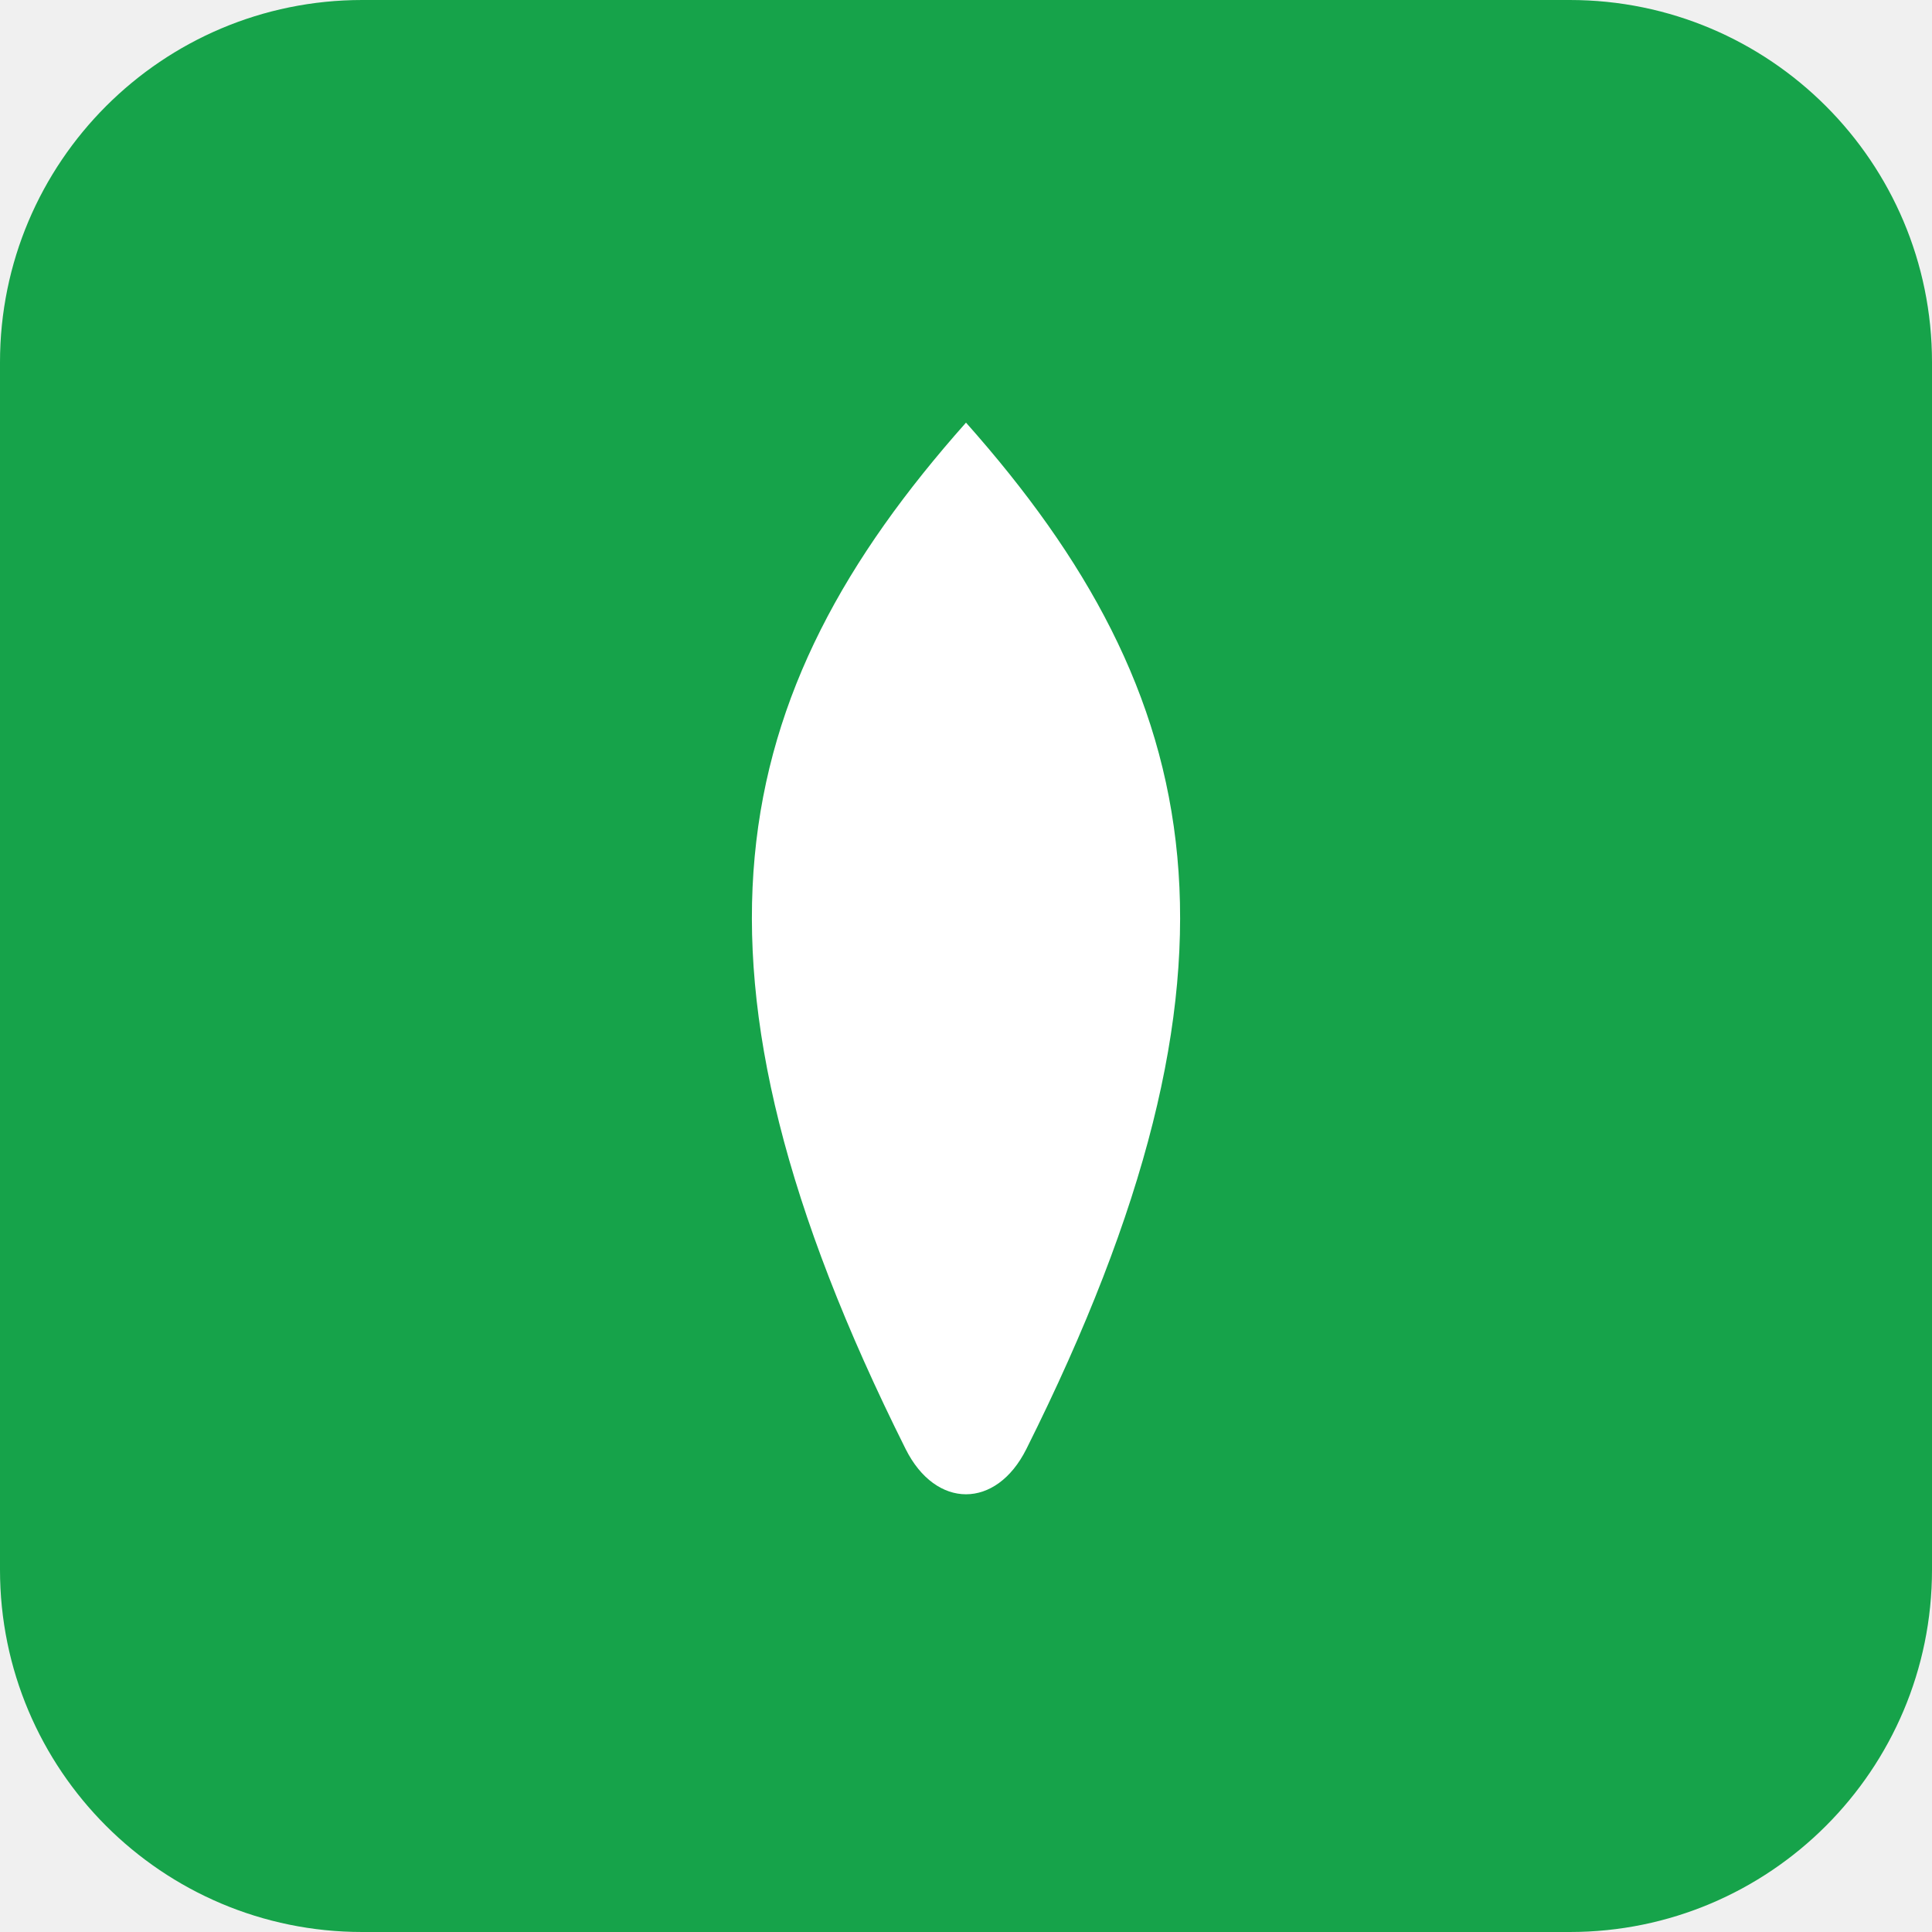
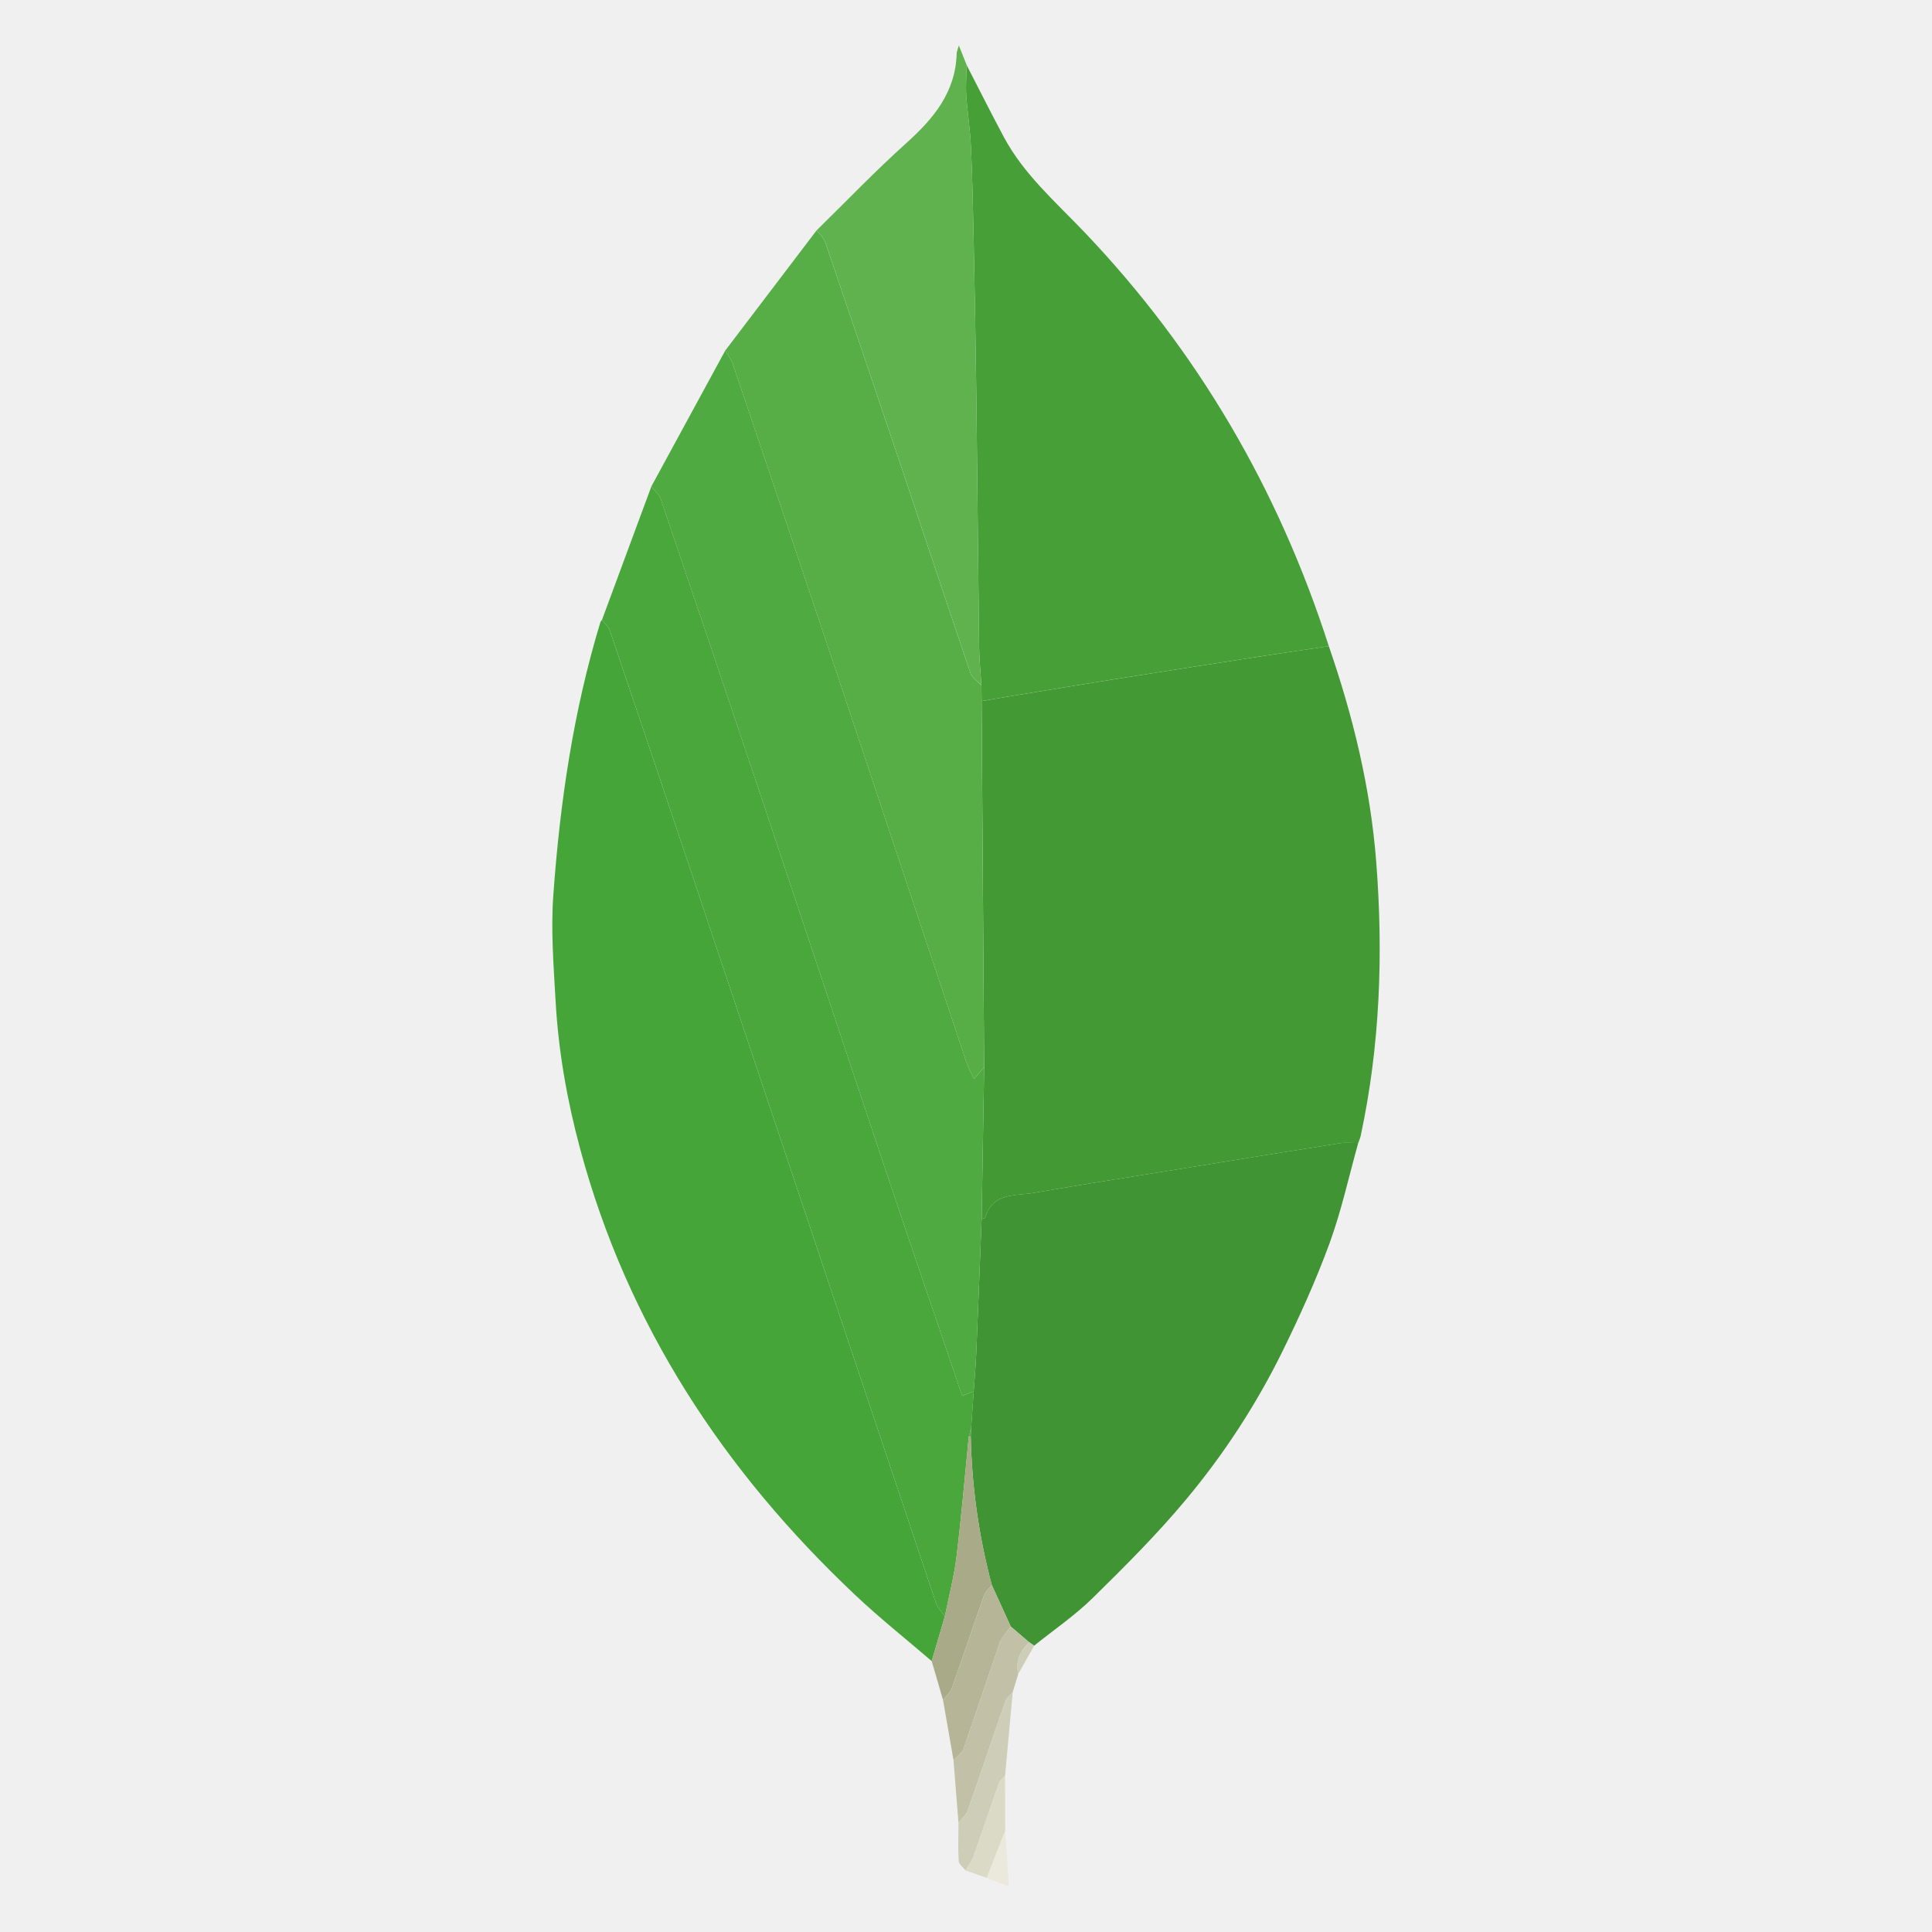
- <svg xmlns="http://www.w3.org/2000/svg" viewBox="0 0 64 64" role="img" aria-label="MongoDB">
-   <rect width="64" height="64" rx="12" fill="#16a34a" />
-   <path d="M32 14c8 9 10 18 2 34-1 2-3 2-4 0-8-16-6-25 2-34z" fill="#fff" />
+ <svg xmlns="http://www.w3.org/2000/svg" viewBox="0 0 128 128">
+   <path fill-rule="evenodd" clip-rule="evenodd" fill="#439934" d="M88.038 42.812c1.605 4.643 2.761 9.383 3.141 14.296.472 6.095.256 12.147-1.029 18.142-.035.165-.109.32-.164.48-.403.001-.814-.049-1.208.012-3.329.523-6.655 1.065-9.981 1.604-3.438.557-6.881 1.092-10.313 1.687-1.216.21-2.721-.041-3.212 1.641-.014.046-.154.054-.235.08l.166-10.051-.169-24.252 1.602-.275c2.62-.429 5.24-.864 7.862-1.281 3.129-.497 6.261-.98 9.392-1.465 1.381-.215 2.764-.412 4.148-.618z" />
+   <path fill-rule="evenodd" clip-rule="evenodd" fill="#45A538" d="M61.729 110.054c-1.69-1.453-3.439-2.842-5.059-4.37-8.717-8.222-15.093-17.899-18.233-29.566-.865-3.211-1.442-6.474-1.627-9.792-.13-2.322-.318-4.665-.154-6.975.437-6.144 1.325-12.229 3.127-18.147l.099-.138c.175.233.427.439.516.702 1.759 5.18 3.505 10.364 5.242 15.551 5.458 16.3 10.909 32.604 16.376 48.9.107.318.384.579.583.866l-.87 2.969z" />
+   <path fill-rule="evenodd" clip-rule="evenodd" fill="#46A037" d="M88.038 42.812c-1.384.206-2.768.403-4.149.616-3.131.485-6.263.968-9.392 1.465-2.622.417-5.242.852-7.862 1.281l-1.602.275-.012-1.045c-.053-.859-.144-1.717-.154-2.576-.069-5.478-.112-10.956-.18-16.434-.042-3.429-.105-6.857-.175-10.285-.043-2.13-.089-4.261-.185-6.388-.052-1.143-.236-2.28-.311-3.423-.042-.657.016-1.319.029-1.979.817 1.583 1.616 3.178 2.456 4.749 1.327 2.484 3.441 4.314 5.344 6.311 7.523 7.892 12.864 17.068 16.193 27.433z" />
+   <path fill-rule="evenodd" clip-rule="evenodd" fill="#409433" d="M65.036 80.753c.081-.026.222-.034.235-.08.491-1.682 1.996-1.431 3.212-1.641 3.432-.594 6.875-1.13 10.313-1.687 3.326-.539 6.652-1.081 9.981-1.604.394-.062.805-.011 1.208-.012-.622 2.22-1.112 4.488-1.901 6.647-.896 2.449-1.98 4.839-3.131 7.182a49.142 49.142 0 01-6.353 9.763c-1.919 2.308-4.058 4.441-6.202 6.548-1.185 1.165-2.582 2.114-3.882 3.161l-.337-.23-1.214-1.038-1.256-2.753a41.402 41.402 0 01-1.394-9.838l.023-.561.171-2.426c.057-.828.133-1.655.168-2.485.129-2.982.241-5.964.359-8.946z" />
+   <path fill-rule="evenodd" clip-rule="evenodd" fill="#4FAA41" d="M65.036 80.753c-.118 2.982-.23 5.964-.357 8.947-.035.83-.111 1.657-.168 2.485l-.765.289c-1.699-5.002-3.399-9.951-5.062-14.913-2.75-8.209-5.467-16.431-8.213-24.642a4498.887 4498.887 0 00-6.7-19.867c-.105-.31-.407-.552-.617-.826l4.896-9.002c.168.292.39.565.496.879a6167.476 6167.476 0 016.768 20.118c2.916 8.73 5.814 17.467 8.728 26.198.116.349.308.671.491 1.062l.67-.78-.167 10.052z" />
+   <path fill-rule="evenodd" clip-rule="evenodd" fill="#4AA73C" d="M43.155 32.227c.21.274.511.516.617.826a4498.887 4498.887 0 016.7 19.867c2.746 8.211 5.463 16.433 8.213 24.642 1.662 4.961 3.362 9.911 5.062 14.913l.765-.289-.171 2.426-.155.559c-.266 2.656-.49 5.318-.814 7.968-.163 1.328-.509 2.632-.772 3.947-.198-.287-.476-.548-.583-.866-5.467-16.297-10.918-32.6-16.376-48.9a3888.972 3888.972 0 00-5.242-15.551c-.089-.263-.34-.469-.516-.702l3.272-8.84z" />
+   <path fill-rule="evenodd" clip-rule="evenodd" fill="#57AE47" d="M65.202 70.702l-.67.78c-.183-.391-.375-.714-.491-1.062-2.913-8.731-5.812-17.468-8.728-26.198a6167.476 6167.476 0 00-6.768-20.118c-.105-.314-.327-.588-.496-.879l6.055-7.965c.191.255.463.482.562.769 1.681 4.921 3.347 9.848 5.003 14.778 1.547 4.604 3.071 9.215 4.636 13.813.105.308.47.526.714.786l.012 1.045c.058 8.082.115 16.167.171 24.251z" />
+   <path fill-rule="evenodd" clip-rule="evenodd" fill="#60B24F" d="M65.021 45.404c-.244-.26-.609-.478-.714-.786-1.565-4.598-3.089-9.209-4.636-13.813-1.656-4.93-3.322-9.856-5.003-14.778-.099-.287-.371-.514-.562-.769 1.969-1.928 3.877-3.925 5.925-5.764 1.821-1.634 3.285-3.386 3.352-5.968.003-.107.059-.214.145-.514l.519 1.306c-.013.661-.072 1.322-.029 1.979.075 1.143.259 2.28.311 3.423.096 2.127.142 4.258.185 6.388.069 3.428.132 6.856.175 10.285.067 5.478.111 10.956.18 16.434.008.861.098 1.718.152 2.577z" />
+   <path fill-rule="evenodd" clip-rule="evenodd" fill="#A9AA88" d="M62.598 107.085c.263-1.315.609-2.62.772-3.947.325-2.649.548-5.312.814-7.968l.066-.01.066.011a41.402 41.402 0 001.394 9.838c-.176.232-.425.439-.518.701-.727 2.05-1.412 4.116-2.143 6.166-.1.28-.378.498-.574.744l-.747-2.566.87-2.969z" />
+   <path fill-rule="evenodd" clip-rule="evenodd" fill="#B6B598" d="M62.476 112.621c.196-.246.475-.464.574-.744.731-2.05 1.417-4.115 2.143-6.166.093-.262.341-.469.518-.701l1.255 2.754c-.248.352-.59.669-.728 1.061l-2.404 7.059c-.099.283-.437.483-.663.722l-.695-3.985z" />
+   <path fill-rule="evenodd" clip-rule="evenodd" fill="#C2C1A7" d="M63.171 116.605c.227-.238.564-.439.663-.722l2.404-7.059c.137-.391.48-.709.728-1.061l1.215 1.037c-.587.58-.913 1.25-.717 2.097l-.369 1.208c-.168.207-.411.387-.494.624-.839 2.403-1.64 4.819-2.485 7.222-.107.305-.404.544-.614.812-.109-1.387-.22-2.771-.331-4.158z" />
+   <path fill-rule="evenodd" clip-rule="evenodd" fill="#CECDB7" d="M63.503 120.763c.209-.269.506-.508.614-.812.845-2.402 1.646-4.818 2.485-7.222.083-.236.325-.417.494-.624l-.509 5.545c-.136.157-.333.294-.398.477-.575 1.614-1.117 3.24-1.694 4.854-.119.333-.347.627-.525.938-.158-.207-.441-.407-.454-.623-.051-.841-.016-1.688-.013-2.533z" />
+   <path fill-rule="evenodd" clip-rule="evenodd" fill="#DBDAC7" d="M63.969 123.919c.178-.312.406-.606.525-.938.578-1.613 1.119-3.239 1.694-4.854.065-.183.263-.319.398-.477l.012 3.64-1.218 3.124-1.411-.495z" />
+   <path fill-rule="evenodd" clip-rule="evenodd" fill="#EBE9DC" d="M65.38 124.415l1.218-3.124.251 3.696-1.469-.572z" />
+   <path fill-rule="evenodd" clip-rule="evenodd" fill="#CECDB7" d="M67.464 110.898c-.196-.847.129-1.518.717-2.097l.337.23-1.054 1.867z" />
+   <path fill-rule="evenodd" clip-rule="evenodd" fill="#4FAA41" d="M64.316 95.172l-.066-.011-.066.01.155-.559-.023.56z" />
</svg>
